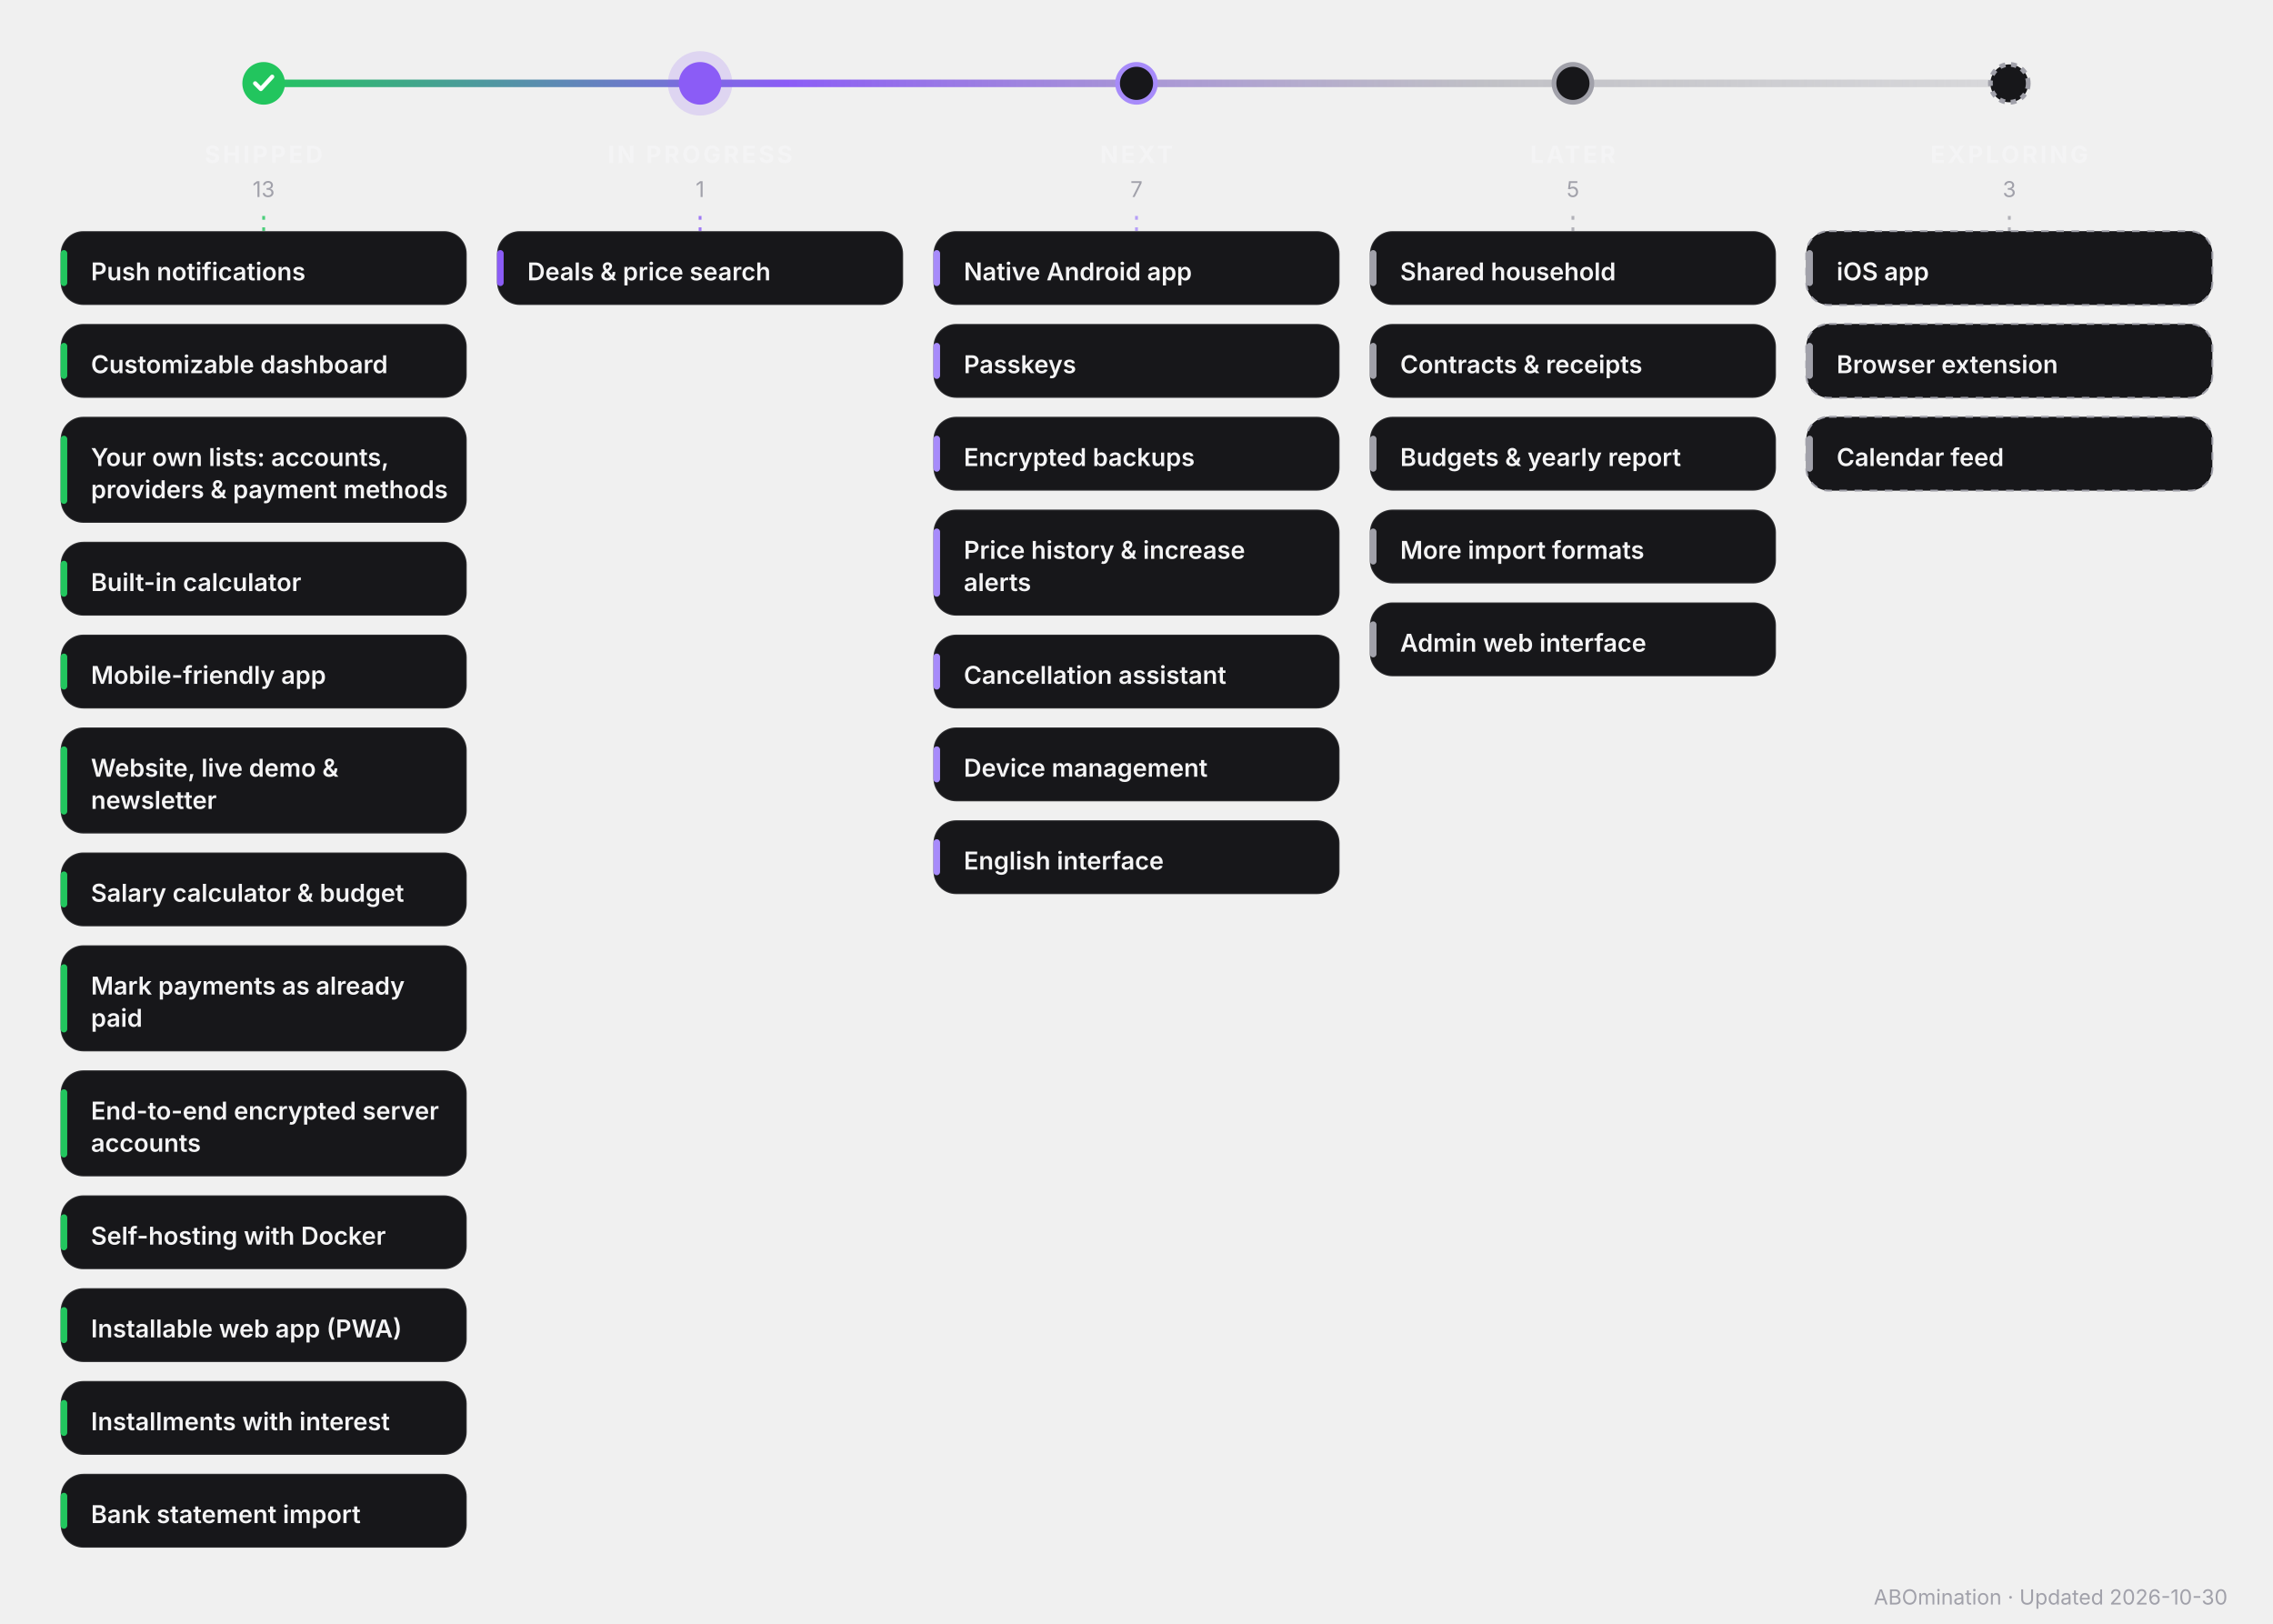
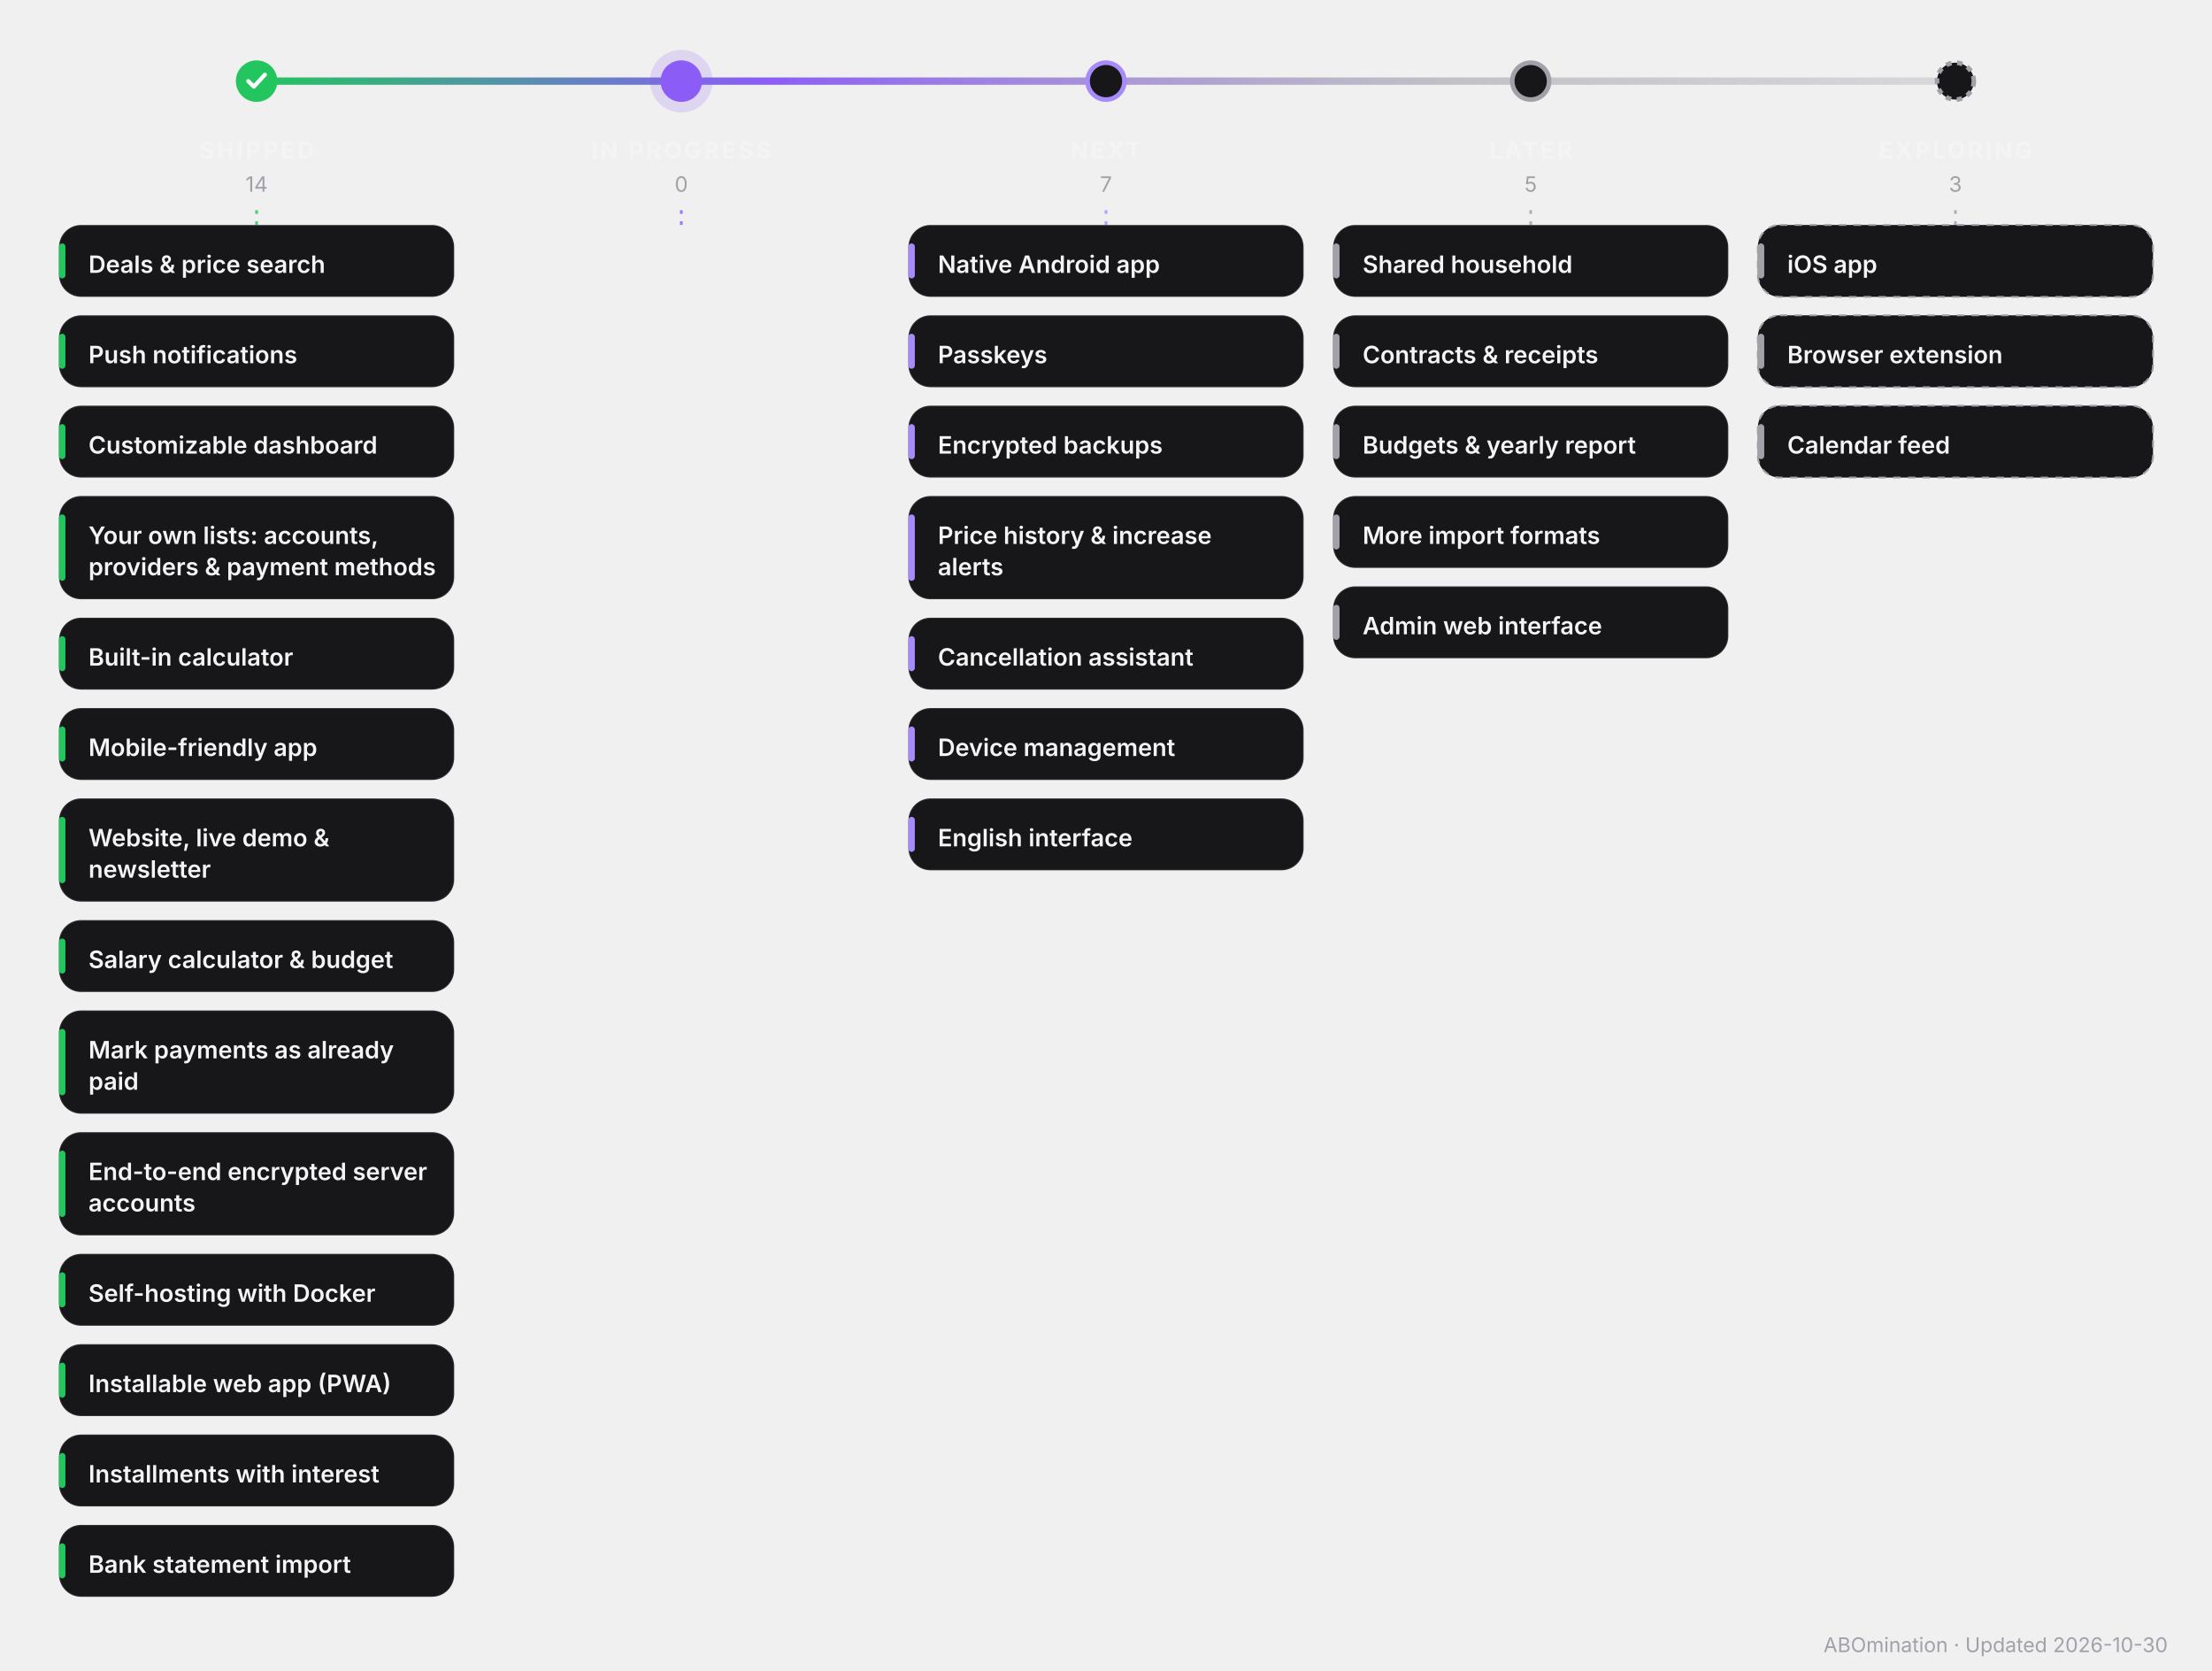
- <svg xmlns="http://www.w3.org/2000/svg" width="1200" height="857" viewBox="0 0 1200 857" role="img" aria-label="Roadmap overview">
+ <svg xmlns="http://www.w3.org/2000/svg" width="1200" height="906" viewBox="0 0 1200 906" role="img" aria-label="Roadmap overview">
  <defs>
    <linearGradient id="track" x1="0" x2="1">
      <stop offset="0" stop-color="#22c55e" />
      <stop offset="0.3" stop-color="#8b5cf6" />
      <stop offset="0.7" stop-color="#a1a1aa" stop-opacity="0.6" />
      <stop offset="1" stop-color="#a1a1aa" stop-opacity="0.3" />
    </linearGradient>
  </defs>
  <rect x="139.2" y="42" width="921.6" height="4" rx="2" fill="url(#track)" />
  <circle cx="139.2" cy="44" r="10" fill="#22c55e" stroke="#22c55e" stroke-width="2.5" />
  <path d="M134.7 44 l3 3 l6 -6.5" fill="none" stroke="#fff" stroke-width="2.2" stroke-linecap="round" stroke-linejoin="round" />
  <text x="139.2" y="86" text-anchor="middle" font-family="Inter, 'Segoe UI', system-ui, -apple-system, Helvetica, Arial, sans-serif" font-size="12.5" font-weight="700" letter-spacing="1.4" fill="#f4f4f5">SHIPPED</text>
-   <text x="139.2" y="104" text-anchor="middle" font-family="Inter, 'Segoe UI', system-ui, -apple-system, Helvetica, Arial, sans-serif" font-size="11.5" fill="#a1a1aa">13</text>
+   <text x="139.2" y="104" text-anchor="middle" font-family="Inter, 'Segoe UI', system-ui, -apple-system, Helvetica, Arial, sans-serif" font-size="11.5" fill="#a1a1aa">14</text>
  <line x1="139.2" y1="114" x2="139.2" y2="122" stroke="#22c55e" stroke-width="1.5" stroke-dasharray="2 4" stroke-opacity="0.8" />
  <g>
    <rect x="32" y="122" width="214.4" height="39" rx="12" fill="#17171a" stroke="rgba(244,244,245,0.12)" />
    <rect x="32" y="132" width="3.5" height="19" rx="1.75" fill="#22c55e" />
-     <text x="48" y="148" font-family="Inter, 'Segoe UI', system-ui, -apple-system, Helvetica, Arial, sans-serif" font-size="13" font-weight="600" fill="#f4f4f5">Push notifications</text>
+     <text x="48" y="148" font-family="Inter, 'Segoe UI', system-ui, -apple-system, Helvetica, Arial, sans-serif" font-size="13" font-weight="600" fill="#f4f4f5">Deals &amp; price search</text>
  </g>
  <g>
    <rect x="32" y="171" width="214.4" height="39" rx="12" fill="#17171a" stroke="rgba(244,244,245,0.12)" />
    <rect x="32" y="181" width="3.5" height="19" rx="1.75" fill="#22c55e" />
-     <text x="48" y="197" font-family="Inter, 'Segoe UI', system-ui, -apple-system, Helvetica, Arial, sans-serif" font-size="13" font-weight="600" fill="#f4f4f5">Customizable dashboard</text>
+     <text x="48" y="197" font-family="Inter, 'Segoe UI', system-ui, -apple-system, Helvetica, Arial, sans-serif" font-size="13" font-weight="600" fill="#f4f4f5">Push notifications</text>
  </g>
  <g>
-     <rect x="32" y="220" width="214.4" height="56" rx="12" fill="#17171a" stroke="rgba(244,244,245,0.12)" />
-     <rect x="32" y="230" width="3.5" height="36" rx="1.75" fill="#22c55e" />
-     <text x="48" y="246" font-family="Inter, 'Segoe UI', system-ui, -apple-system, Helvetica, Arial, sans-serif" font-size="13" font-weight="600" fill="#f4f4f5">Your own lists: accounts,</text>
-     <text x="48" y="263" font-family="Inter, 'Segoe UI', system-ui, -apple-system, Helvetica, Arial, sans-serif" font-size="13" font-weight="600" fill="#f4f4f5">providers &amp; payment methods</text>
+     <rect x="32" y="220" width="214.4" height="39" rx="12" fill="#17171a" stroke="rgba(244,244,245,0.12)" />
+     <rect x="32" y="230" width="3.5" height="19" rx="1.75" fill="#22c55e" />
+     <text x="48" y="246" font-family="Inter, 'Segoe UI', system-ui, -apple-system, Helvetica, Arial, sans-serif" font-size="13" font-weight="600" fill="#f4f4f5">Customizable dashboard</text>
  </g>
  <g>
-     <rect x="32" y="286" width="214.4" height="39" rx="12" fill="#17171a" stroke="rgba(244,244,245,0.12)" />
-     <rect x="32" y="296" width="3.5" height="19" rx="1.75" fill="#22c55e" />
-     <text x="48" y="312" font-family="Inter, 'Segoe UI', system-ui, -apple-system, Helvetica, Arial, sans-serif" font-size="13" font-weight="600" fill="#f4f4f5">Built-in calculator</text>
+     <rect x="32" y="269" width="214.4" height="56" rx="12" fill="#17171a" stroke="rgba(244,244,245,0.12)" />
+     <rect x="32" y="279" width="3.5" height="36" rx="1.75" fill="#22c55e" />
+     <text x="48" y="295" font-family="Inter, 'Segoe UI', system-ui, -apple-system, Helvetica, Arial, sans-serif" font-size="13" font-weight="600" fill="#f4f4f5">Your own lists: accounts,</text>
+     <text x="48" y="312" font-family="Inter, 'Segoe UI', system-ui, -apple-system, Helvetica, Arial, sans-serif" font-size="13" font-weight="600" fill="#f4f4f5">providers &amp; payment methods</text>
  </g>
  <g>
    <rect x="32" y="335" width="214.4" height="39" rx="12" fill="#17171a" stroke="rgba(244,244,245,0.12)" />
    <rect x="32" y="345" width="3.5" height="19" rx="1.75" fill="#22c55e" />
-     <text x="48" y="361" font-family="Inter, 'Segoe UI', system-ui, -apple-system, Helvetica, Arial, sans-serif" font-size="13" font-weight="600" fill="#f4f4f5">Mobile-friendly app</text>
+     <text x="48" y="361" font-family="Inter, 'Segoe UI', system-ui, -apple-system, Helvetica, Arial, sans-serif" font-size="13" font-weight="600" fill="#f4f4f5">Built-in calculator</text>
  </g>
  <g>
-     <rect x="32" y="384" width="214.4" height="56" rx="12" fill="#17171a" stroke="rgba(244,244,245,0.12)" />
-     <rect x="32" y="394" width="3.5" height="36" rx="1.75" fill="#22c55e" />
-     <text x="48" y="410" font-family="Inter, 'Segoe UI', system-ui, -apple-system, Helvetica, Arial, sans-serif" font-size="13" font-weight="600" fill="#f4f4f5">Website, live demo &amp;</text>
-     <text x="48" y="427" font-family="Inter, 'Segoe UI', system-ui, -apple-system, Helvetica, Arial, sans-serif" font-size="13" font-weight="600" fill="#f4f4f5">newsletter</text>
+     <rect x="32" y="384" width="214.4" height="39" rx="12" fill="#17171a" stroke="rgba(244,244,245,0.12)" />
+     <rect x="32" y="394" width="3.5" height="19" rx="1.75" fill="#22c55e" />
+     <text x="48" y="410" font-family="Inter, 'Segoe UI', system-ui, -apple-system, Helvetica, Arial, sans-serif" font-size="13" font-weight="600" fill="#f4f4f5">Mobile-friendly app</text>
  </g>
  <g>
-     <rect x="32" y="450" width="214.4" height="39" rx="12" fill="#17171a" stroke="rgba(244,244,245,0.12)" />
-     <rect x="32" y="460" width="3.5" height="19" rx="1.75" fill="#22c55e" />
-     <text x="48" y="476" font-family="Inter, 'Segoe UI', system-ui, -apple-system, Helvetica, Arial, sans-serif" font-size="13" font-weight="600" fill="#f4f4f5">Salary calculator &amp; budget</text>
+     <rect x="32" y="433" width="214.4" height="56" rx="12" fill="#17171a" stroke="rgba(244,244,245,0.12)" />
+     <rect x="32" y="443" width="3.5" height="36" rx="1.75" fill="#22c55e" />
+     <text x="48" y="459" font-family="Inter, 'Segoe UI', system-ui, -apple-system, Helvetica, Arial, sans-serif" font-size="13" font-weight="600" fill="#f4f4f5">Website, live demo &amp;</text>
+     <text x="48" y="476" font-family="Inter, 'Segoe UI', system-ui, -apple-system, Helvetica, Arial, sans-serif" font-size="13" font-weight="600" fill="#f4f4f5">newsletter</text>
  </g>
  <g>
-     <rect x="32" y="499" width="214.4" height="56" rx="12" fill="#17171a" stroke="rgba(244,244,245,0.12)" />
-     <rect x="32" y="509" width="3.5" height="36" rx="1.75" fill="#22c55e" />
-     <text x="48" y="525" font-family="Inter, 'Segoe UI', system-ui, -apple-system, Helvetica, Arial, sans-serif" font-size="13" font-weight="600" fill="#f4f4f5">Mark payments as already</text>
-     <text x="48" y="542" font-family="Inter, 'Segoe UI', system-ui, -apple-system, Helvetica, Arial, sans-serif" font-size="13" font-weight="600" fill="#f4f4f5">paid</text>
+     <rect x="32" y="499" width="214.4" height="39" rx="12" fill="#17171a" stroke="rgba(244,244,245,0.12)" />
+     <rect x="32" y="509" width="3.5" height="19" rx="1.75" fill="#22c55e" />
+     <text x="48" y="525" font-family="Inter, 'Segoe UI', system-ui, -apple-system, Helvetica, Arial, sans-serif" font-size="13" font-weight="600" fill="#f4f4f5">Salary calculator &amp; budget</text>
  </g>
  <g>
-     <rect x="32" y="565" width="214.4" height="56" rx="12" fill="#17171a" stroke="rgba(244,244,245,0.12)" />
-     <rect x="32" y="575" width="3.5" height="36" rx="1.75" fill="#22c55e" />
-     <text x="48" y="591" font-family="Inter, 'Segoe UI', system-ui, -apple-system, Helvetica, Arial, sans-serif" font-size="13" font-weight="600" fill="#f4f4f5">End-to-end encrypted server</text>
-     <text x="48" y="608" font-family="Inter, 'Segoe UI', system-ui, -apple-system, Helvetica, Arial, sans-serif" font-size="13" font-weight="600" fill="#f4f4f5">accounts</text>
+     <rect x="32" y="548" width="214.4" height="56" rx="12" fill="#17171a" stroke="rgba(244,244,245,0.12)" />
+     <rect x="32" y="558" width="3.5" height="36" rx="1.75" fill="#22c55e" />
+     <text x="48" y="574" font-family="Inter, 'Segoe UI', system-ui, -apple-system, Helvetica, Arial, sans-serif" font-size="13" font-weight="600" fill="#f4f4f5">Mark payments as already</text>
+     <text x="48" y="591" font-family="Inter, 'Segoe UI', system-ui, -apple-system, Helvetica, Arial, sans-serif" font-size="13" font-weight="600" fill="#f4f4f5">paid</text>
  </g>
  <g>
-     <rect x="32" y="631" width="214.4" height="39" rx="12" fill="#17171a" stroke="rgba(244,244,245,0.12)" />
-     <rect x="32" y="641" width="3.5" height="19" rx="1.75" fill="#22c55e" />
-     <text x="48" y="657" font-family="Inter, 'Segoe UI', system-ui, -apple-system, Helvetica, Arial, sans-serif" font-size="13" font-weight="600" fill="#f4f4f5">Self-hosting with Docker</text>
+     <rect x="32" y="614" width="214.4" height="56" rx="12" fill="#17171a" stroke="rgba(244,244,245,0.12)" />
+     <rect x="32" y="624" width="3.5" height="36" rx="1.75" fill="#22c55e" />
+     <text x="48" y="640" font-family="Inter, 'Segoe UI', system-ui, -apple-system, Helvetica, Arial, sans-serif" font-size="13" font-weight="600" fill="#f4f4f5">End-to-end encrypted server</text>
+     <text x="48" y="657" font-family="Inter, 'Segoe UI', system-ui, -apple-system, Helvetica, Arial, sans-serif" font-size="13" font-weight="600" fill="#f4f4f5">accounts</text>
  </g>
  <g>
    <rect x="32" y="680" width="214.4" height="39" rx="12" fill="#17171a" stroke="rgba(244,244,245,0.12)" />
    <rect x="32" y="690" width="3.5" height="19" rx="1.75" fill="#22c55e" />
-     <text x="48" y="706" font-family="Inter, 'Segoe UI', system-ui, -apple-system, Helvetica, Arial, sans-serif" font-size="13" font-weight="600" fill="#f4f4f5">Installable web app (PWA)</text>
+     <text x="48" y="706" font-family="Inter, 'Segoe UI', system-ui, -apple-system, Helvetica, Arial, sans-serif" font-size="13" font-weight="600" fill="#f4f4f5">Self-hosting with Docker</text>
  </g>
  <g>
    <rect x="32" y="729" width="214.4" height="39" rx="12" fill="#17171a" stroke="rgba(244,244,245,0.12)" />
    <rect x="32" y="739" width="3.5" height="19" rx="1.75" fill="#22c55e" />
-     <text x="48" y="755" font-family="Inter, 'Segoe UI', system-ui, -apple-system, Helvetica, Arial, sans-serif" font-size="13" font-weight="600" fill="#f4f4f5">Installments with interest</text>
+     <text x="48" y="755" font-family="Inter, 'Segoe UI', system-ui, -apple-system, Helvetica, Arial, sans-serif" font-size="13" font-weight="600" fill="#f4f4f5">Installable web app (PWA)</text>
  </g>
  <g>
    <rect x="32" y="778" width="214.4" height="39" rx="12" fill="#17171a" stroke="rgba(244,244,245,0.12)" />
    <rect x="32" y="788" width="3.5" height="19" rx="1.75" fill="#22c55e" />
-     <text x="48" y="804" font-family="Inter, 'Segoe UI', system-ui, -apple-system, Helvetica, Arial, sans-serif" font-size="13" font-weight="600" fill="#f4f4f5">Bank statement import</text>
+     <text x="48" y="804" font-family="Inter, 'Segoe UI', system-ui, -apple-system, Helvetica, Arial, sans-serif" font-size="13" font-weight="600" fill="#f4f4f5">Installments with interest</text>
+   </g>
+   <g>
+     <rect x="32" y="827" width="214.4" height="39" rx="12" fill="#17171a" stroke="rgba(244,244,245,0.12)" />
+     <rect x="32" y="837" width="3.5" height="19" rx="1.75" fill="#22c55e" />
+     <text x="48" y="853" font-family="Inter, 'Segoe UI', system-ui, -apple-system, Helvetica, Arial, sans-serif" font-size="13" font-weight="600" fill="#f4f4f5">Bank statement import</text>
  </g>
  <circle cx="369.6" cy="44" r="17" fill="#8b5cf6" fill-opacity="0.18" />
  <circle cx="369.6" cy="44" r="10" fill="#8b5cf6" stroke="#8b5cf6" stroke-width="2.5" />
  <text x="369.6" y="86" text-anchor="middle" font-family="Inter, 'Segoe UI', system-ui, -apple-system, Helvetica, Arial, sans-serif" font-size="12.5" font-weight="700" letter-spacing="1.4" fill="#f4f4f5">IN PROGRESS</text>
-   <text x="369.6" y="104" text-anchor="middle" font-family="Inter, 'Segoe UI', system-ui, -apple-system, Helvetica, Arial, sans-serif" font-size="11.5" fill="#a1a1aa">1</text>
+   <text x="369.6" y="104" text-anchor="middle" font-family="Inter, 'Segoe UI', system-ui, -apple-system, Helvetica, Arial, sans-serif" font-size="11.5" fill="#a1a1aa">0</text>
  <line x1="369.6" y1="114" x2="369.6" y2="122" stroke="#8b5cf6" stroke-width="1.5" stroke-dasharray="2 4" stroke-opacity="0.8" />
-   <g>
-     <rect x="262.4" y="122" width="214.4" height="39" rx="12" fill="#17171a" stroke="rgba(244,244,245,0.12)" />
-     <rect x="262.4" y="132" width="3.5" height="19" rx="1.75" fill="#8b5cf6" />
-     <text x="278.4" y="148" font-family="Inter, 'Segoe UI', system-ui, -apple-system, Helvetica, Arial, sans-serif" font-size="13" font-weight="600" fill="#f4f4f5">Deals &amp; price search</text>
-   </g>
  <circle cx="600" cy="44" r="10" fill="#17171a" stroke="#a78bfa" stroke-width="2.5" />
  <text x="600" y="86" text-anchor="middle" font-family="Inter, 'Segoe UI', system-ui, -apple-system, Helvetica, Arial, sans-serif" font-size="12.5" font-weight="700" letter-spacing="1.4" fill="#f4f4f5">NEXT</text>
  <text x="600" y="104" text-anchor="middle" font-family="Inter, 'Segoe UI', system-ui, -apple-system, Helvetica, Arial, sans-serif" font-size="11.5" fill="#a1a1aa">7</text>
  <line x1="600" y1="114" x2="600" y2="122" stroke="#a78bfa" stroke-width="1.5" stroke-dasharray="2 4" stroke-opacity="0.8" />
  <g>
    <rect x="492.8" y="122" width="214.4" height="39" rx="12" fill="#17171a" stroke="rgba(244,244,245,0.12)" />
    <rect x="492.8" y="132" width="3.5" height="19" rx="1.75" fill="#a78bfa" />
    <text x="508.8" y="148" font-family="Inter, 'Segoe UI', system-ui, -apple-system, Helvetica, Arial, sans-serif" font-size="13" font-weight="600" fill="#f4f4f5">Native Android app</text>
  </g>
  <g>
    <rect x="492.8" y="171" width="214.4" height="39" rx="12" fill="#17171a" stroke="rgba(244,244,245,0.12)" />
    <rect x="492.8" y="181" width="3.5" height="19" rx="1.75" fill="#a78bfa" />
    <text x="508.8" y="197" font-family="Inter, 'Segoe UI', system-ui, -apple-system, Helvetica, Arial, sans-serif" font-size="13" font-weight="600" fill="#f4f4f5">Passkeys</text>
  </g>
  <g>
    <rect x="492.8" y="220" width="214.4" height="39" rx="12" fill="#17171a" stroke="rgba(244,244,245,0.12)" />
    <rect x="492.8" y="230" width="3.5" height="19" rx="1.75" fill="#a78bfa" />
    <text x="508.8" y="246" font-family="Inter, 'Segoe UI', system-ui, -apple-system, Helvetica, Arial, sans-serif" font-size="13" font-weight="600" fill="#f4f4f5">Encrypted backups</text>
  </g>
  <g>
    <rect x="492.8" y="269" width="214.4" height="56" rx="12" fill="#17171a" stroke="rgba(244,244,245,0.12)" />
    <rect x="492.8" y="279" width="3.5" height="36" rx="1.75" fill="#a78bfa" />
    <text x="508.8" y="295" font-family="Inter, 'Segoe UI', system-ui, -apple-system, Helvetica, Arial, sans-serif" font-size="13" font-weight="600" fill="#f4f4f5">Price history &amp; increase</text>
    <text x="508.8" y="312" font-family="Inter, 'Segoe UI', system-ui, -apple-system, Helvetica, Arial, sans-serif" font-size="13" font-weight="600" fill="#f4f4f5">alerts</text>
  </g>
  <g>
    <rect x="492.8" y="335" width="214.4" height="39" rx="12" fill="#17171a" stroke="rgba(244,244,245,0.12)" />
    <rect x="492.8" y="345" width="3.5" height="19" rx="1.75" fill="#a78bfa" />
    <text x="508.8" y="361" font-family="Inter, 'Segoe UI', system-ui, -apple-system, Helvetica, Arial, sans-serif" font-size="13" font-weight="600" fill="#f4f4f5">Cancellation assistant</text>
  </g>
  <g>
    <rect x="492.8" y="384" width="214.4" height="39" rx="12" fill="#17171a" stroke="rgba(244,244,245,0.12)" />
    <rect x="492.8" y="394" width="3.5" height="19" rx="1.75" fill="#a78bfa" />
    <text x="508.8" y="410" font-family="Inter, 'Segoe UI', system-ui, -apple-system, Helvetica, Arial, sans-serif" font-size="13" font-weight="600" fill="#f4f4f5">Device management</text>
  </g>
  <g>
    <rect x="492.8" y="433" width="214.4" height="39" rx="12" fill="#17171a" stroke="rgba(244,244,245,0.12)" />
    <rect x="492.8" y="443" width="3.5" height="19" rx="1.75" fill="#a78bfa" />
    <text x="508.8" y="459" font-family="Inter, 'Segoe UI', system-ui, -apple-system, Helvetica, Arial, sans-serif" font-size="13" font-weight="600" fill="#f4f4f5">English interface</text>
  </g>
  <circle cx="830.4" cy="44" r="10" fill="#17171a" stroke="#a1a1aa" stroke-width="2.5" />
  <text x="830.4" y="86" text-anchor="middle" font-family="Inter, 'Segoe UI', system-ui, -apple-system, Helvetica, Arial, sans-serif" font-size="12.5" font-weight="700" letter-spacing="1.4" fill="#f4f4f5">LATER</text>
  <text x="830.4" y="104" text-anchor="middle" font-family="Inter, 'Segoe UI', system-ui, -apple-system, Helvetica, Arial, sans-serif" font-size="11.5" fill="#a1a1aa">5</text>
  <line x1="830.4" y1="114" x2="830.4" y2="122" stroke="#a1a1aa" stroke-width="1.5" stroke-dasharray="2 4" stroke-opacity="0.8" />
  <g>
    <rect x="723.2" y="122" width="214.4" height="39" rx="12" fill="#17171a" stroke="rgba(244,244,245,0.12)" />
    <rect x="723.2" y="132" width="3.5" height="19" rx="1.75" fill="#a1a1aa" />
    <text x="739.2" y="148" font-family="Inter, 'Segoe UI', system-ui, -apple-system, Helvetica, Arial, sans-serif" font-size="13" font-weight="600" fill="#f4f4f5">Shared household</text>
  </g>
  <g>
    <rect x="723.2" y="171" width="214.4" height="39" rx="12" fill="#17171a" stroke="rgba(244,244,245,0.12)" />
    <rect x="723.2" y="181" width="3.5" height="19" rx="1.75" fill="#a1a1aa" />
    <text x="739.2" y="197" font-family="Inter, 'Segoe UI', system-ui, -apple-system, Helvetica, Arial, sans-serif" font-size="13" font-weight="600" fill="#f4f4f5">Contracts &amp; receipts</text>
  </g>
  <g>
    <rect x="723.2" y="220" width="214.4" height="39" rx="12" fill="#17171a" stroke="rgba(244,244,245,0.12)" />
    <rect x="723.2" y="230" width="3.5" height="19" rx="1.75" fill="#a1a1aa" />
    <text x="739.2" y="246" font-family="Inter, 'Segoe UI', system-ui, -apple-system, Helvetica, Arial, sans-serif" font-size="13" font-weight="600" fill="#f4f4f5">Budgets &amp; yearly report</text>
  </g>
  <g>
    <rect x="723.2" y="269" width="214.4" height="39" rx="12" fill="#17171a" stroke="rgba(244,244,245,0.12)" />
    <rect x="723.2" y="279" width="3.5" height="19" rx="1.75" fill="#a1a1aa" />
    <text x="739.2" y="295" font-family="Inter, 'Segoe UI', system-ui, -apple-system, Helvetica, Arial, sans-serif" font-size="13" font-weight="600" fill="#f4f4f5">More import formats</text>
  </g>
  <g>
    <rect x="723.2" y="318" width="214.4" height="39" rx="12" fill="#17171a" stroke="rgba(244,244,245,0.12)" />
    <rect x="723.2" y="328" width="3.5" height="19" rx="1.75" fill="#a1a1aa" />
    <text x="739.2" y="344" font-family="Inter, 'Segoe UI', system-ui, -apple-system, Helvetica, Arial, sans-serif" font-size="13" font-weight="600" fill="#f4f4f5">Admin web interface</text>
  </g>
  <circle cx="1060.8" cy="44" r="10" fill="#17171a" stroke="#a1a1aa" stroke-width="2.5" stroke-dasharray="3 3" />
  <text x="1060.8" y="86" text-anchor="middle" font-family="Inter, 'Segoe UI', system-ui, -apple-system, Helvetica, Arial, sans-serif" font-size="12.5" font-weight="700" letter-spacing="1.4" fill="#f4f4f5">EXPLORING</text>
  <text x="1060.8" y="104" text-anchor="middle" font-family="Inter, 'Segoe UI', system-ui, -apple-system, Helvetica, Arial, sans-serif" font-size="11.5" fill="#a1a1aa">3</text>
  <line x1="1060.8" y1="114" x2="1060.8" y2="122" stroke="#a1a1aa" stroke-width="1.5" stroke-dasharray="2 4" stroke-opacity="0.8" />
  <g>
    <rect x="953.6" y="122" width="214.4" height="39" rx="12" fill="#17171a" stroke="#a1a1aa" stroke-dasharray="4 4" />
    <rect x="953.6" y="132" width="3.5" height="19" rx="1.75" fill="#a1a1aa" />
    <text x="969.6" y="148" font-family="Inter, 'Segoe UI', system-ui, -apple-system, Helvetica, Arial, sans-serif" font-size="13" font-weight="600" fill="#f4f4f5">iOS app</text>
  </g>
  <g>
    <rect x="953.6" y="171" width="214.4" height="39" rx="12" fill="#17171a" stroke="#a1a1aa" stroke-dasharray="4 4" />
    <rect x="953.6" y="181" width="3.5" height="19" rx="1.75" fill="#a1a1aa" />
    <text x="969.6" y="197" font-family="Inter, 'Segoe UI', system-ui, -apple-system, Helvetica, Arial, sans-serif" font-size="13" font-weight="600" fill="#f4f4f5">Browser extension</text>
  </g>
  <g>
    <rect x="953.6" y="220" width="214.4" height="39" rx="12" fill="#17171a" stroke="#a1a1aa" stroke-dasharray="4 4" />
    <rect x="953.6" y="230" width="3.5" height="19" rx="1.75" fill="#a1a1aa" />
    <text x="969.6" y="246" font-family="Inter, 'Segoe UI', system-ui, -apple-system, Helvetica, Arial, sans-serif" font-size="13" font-weight="600" fill="#f4f4f5">Calendar feed</text>
  </g>
-   <text x="1176" y="847" text-anchor="end" font-family="Inter, 'Segoe UI', system-ui, -apple-system, Helvetica, Arial, sans-serif" font-size="11" fill="#a1a1aa">ABOmination · Updated 2026-10-30</text>
+   <text x="1176" y="896" text-anchor="end" font-family="Inter, 'Segoe UI', system-ui, -apple-system, Helvetica, Arial, sans-serif" font-size="11" fill="#a1a1aa">ABOmination · Updated 2026-10-30</text>
</svg>
